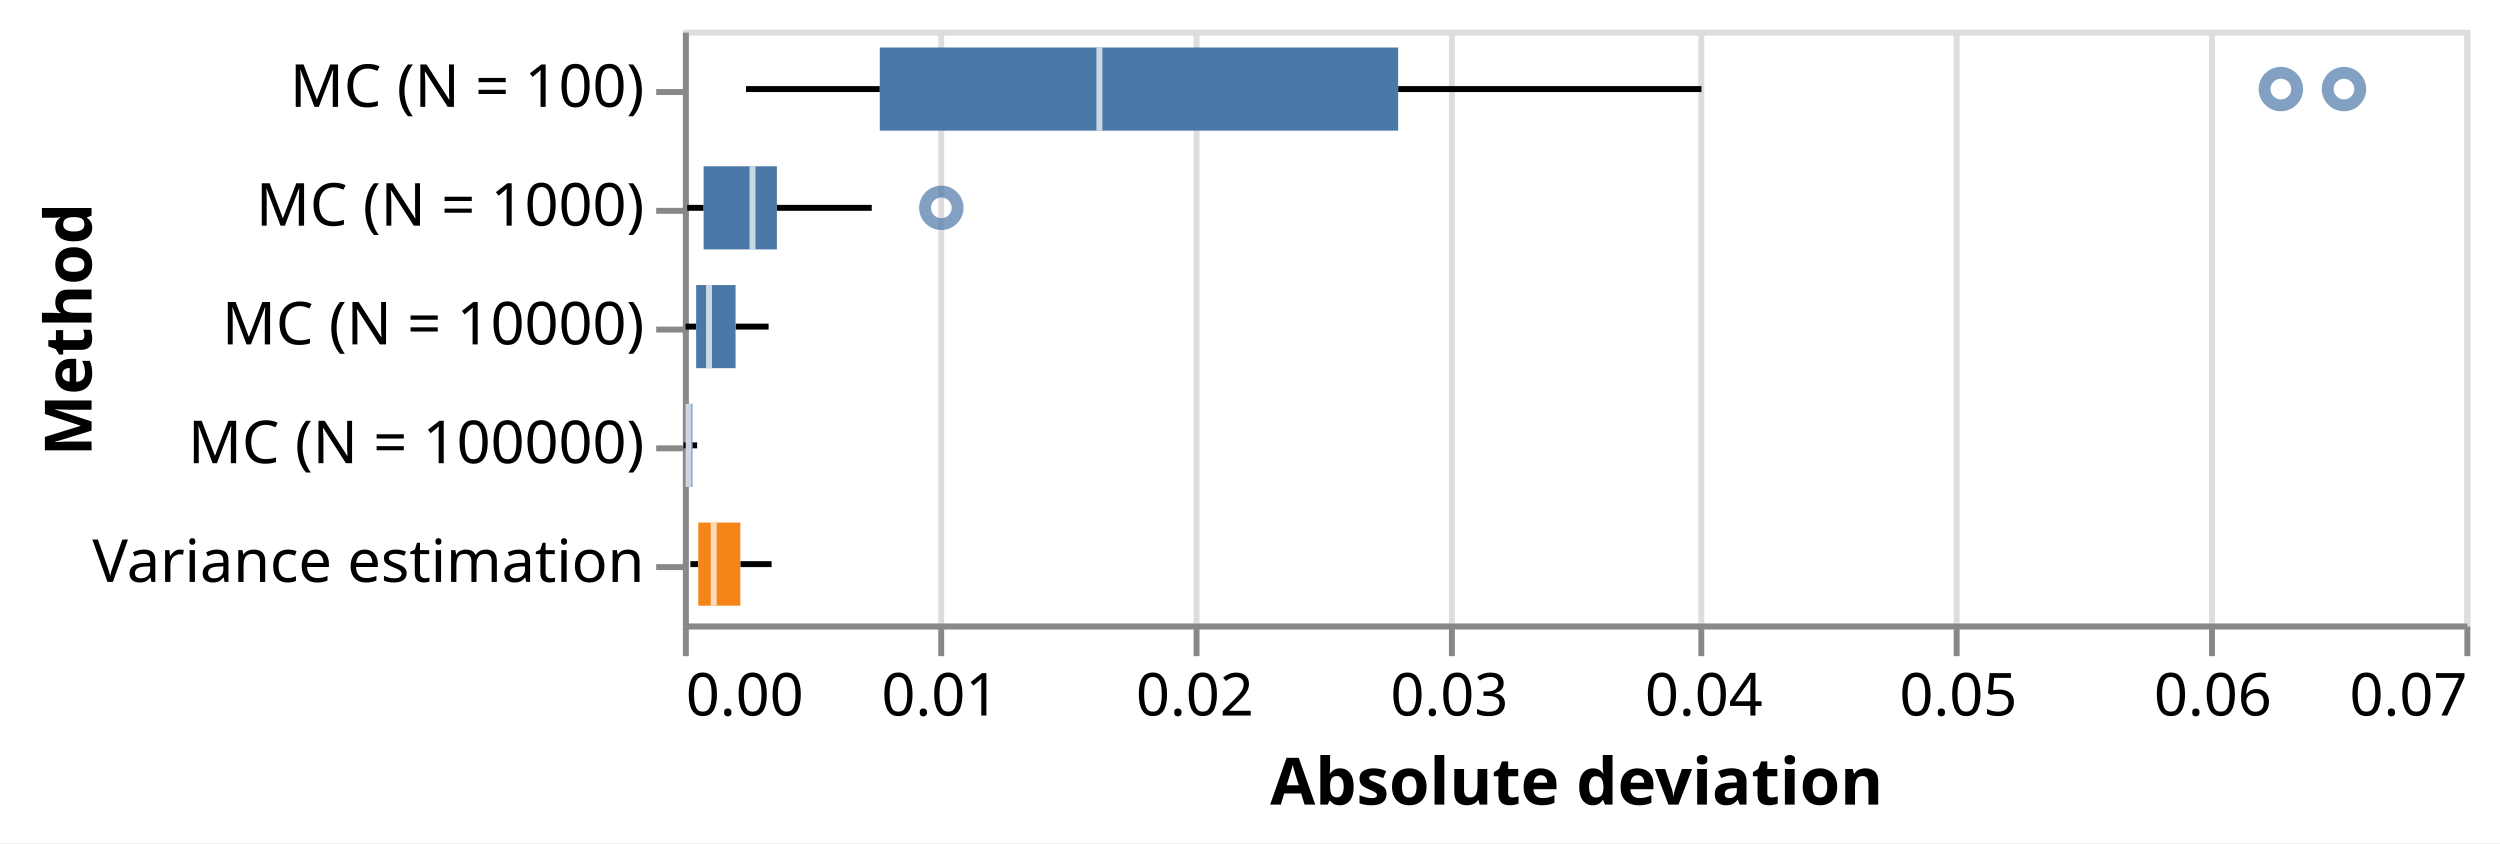
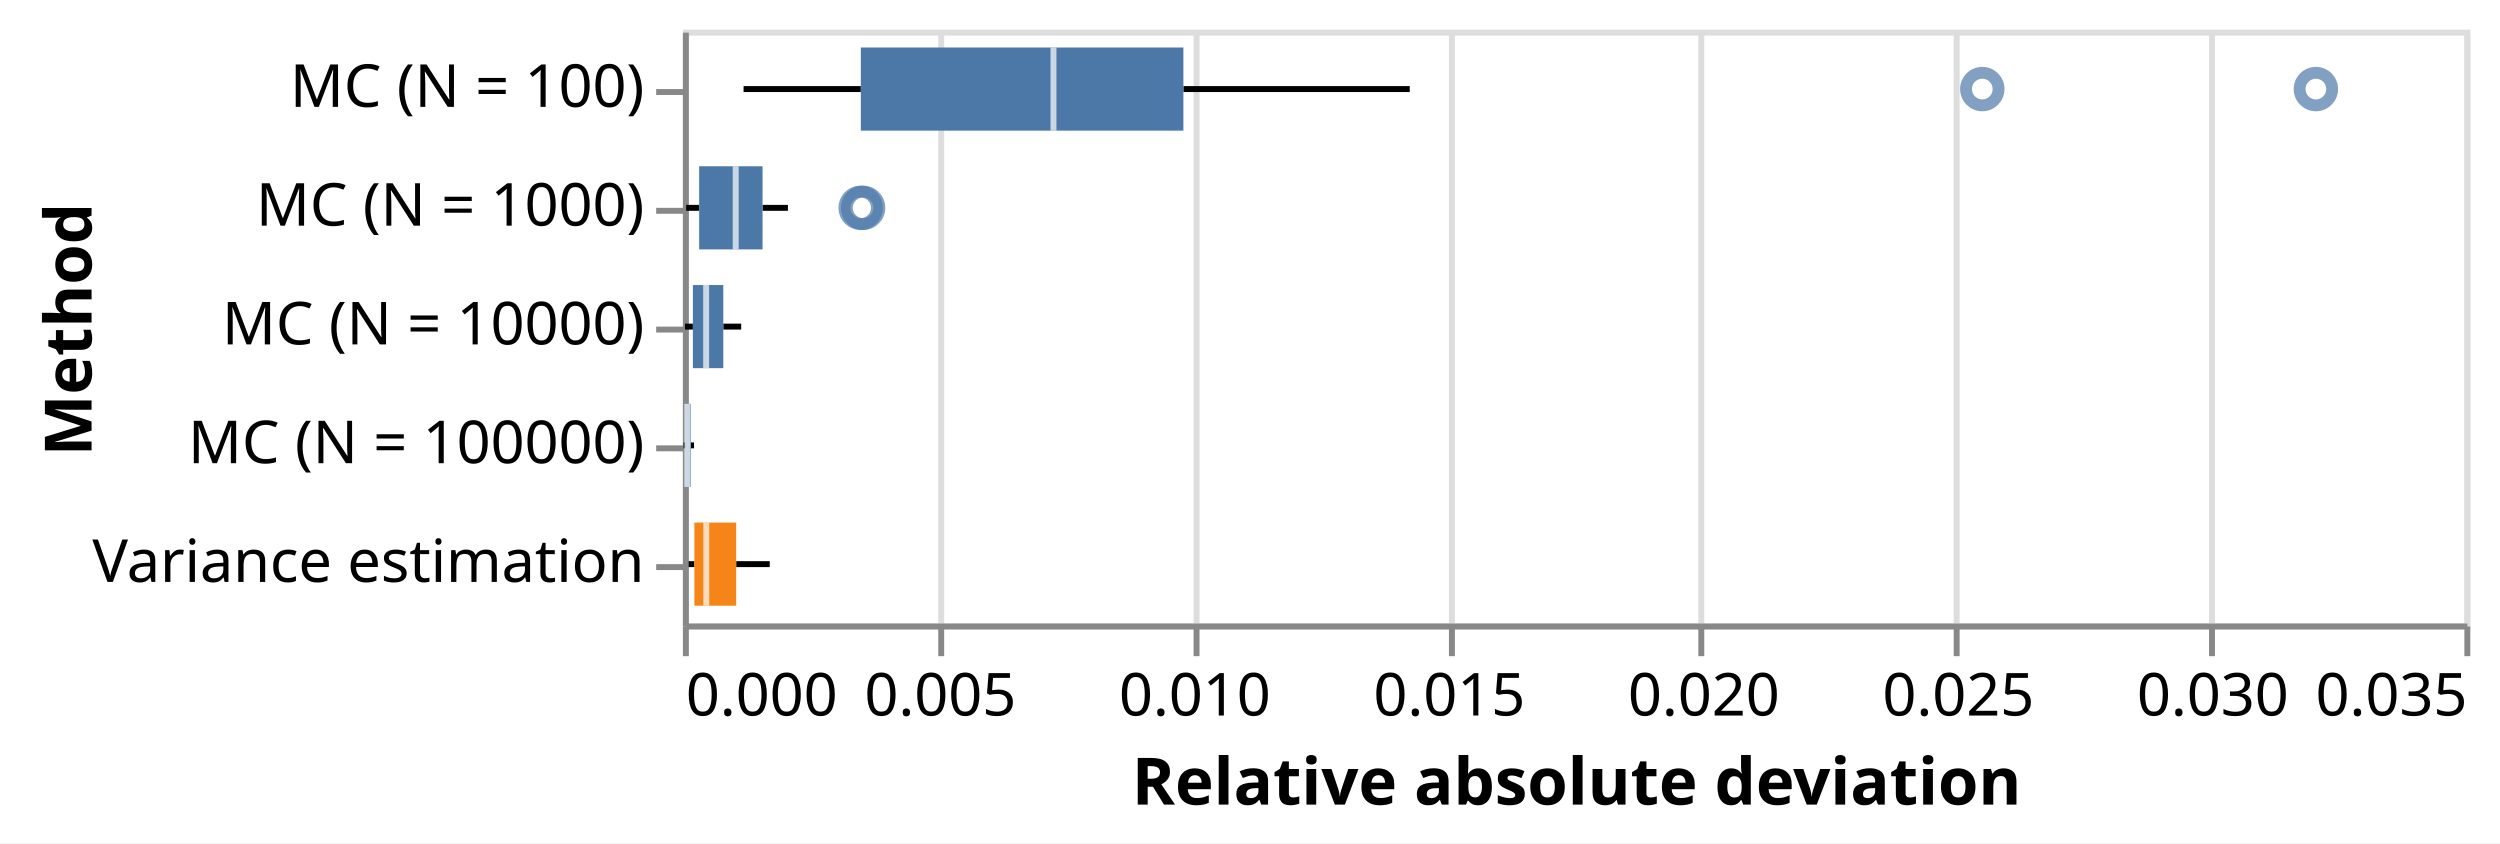
<svg xmlns="http://www.w3.org/2000/svg" version="1.1" class="marks" width="421" height="142" viewBox="0 0 421 142">
  <rect width="421" height="142" fill="white" />
  <g fill="none" stroke-miterlimit="10" transform="translate(115,5)">
    <g class="mark-group role-frame root" role="graphics-object" aria-roledescription="group mark container">
      <g transform="translate(0,0)">
        <path class="background" aria-hidden="true" d="M0.5,0.5h300v100h-300Z" stroke="#ddd" />
        <g>
          <g class="mark-group role-axis" aria-hidden="true">
            <g transform="translate(0.5,100.5)">
              <path class="background" aria-hidden="true" d="M0,0h0v0h0Z" pointer-events="none" />
              <g>
                <g class="mark-rule role-axis-grid" pointer-events="none">
                  <line transform="translate(0,0)" x2="0" y2="-100" stroke="#ddd" stroke-width="1" opacity="1" />
                  <line transform="translate(43,0)" x2="0" y2="-100" stroke="#ddd" stroke-width="1" opacity="1" />
                  <line transform="translate(86,0)" x2="0" y2="-100" stroke="#ddd" stroke-width="1" opacity="1" />
                  <line transform="translate(129,0)" x2="0" y2="-100" stroke="#ddd" stroke-width="1" opacity="1" />
                  <line transform="translate(171,0)" x2="0" y2="-100" stroke="#ddd" stroke-width="1" opacity="1" />
                  <line transform="translate(214,0)" x2="0" y2="-100" stroke="#ddd" stroke-width="1" opacity="1" />
                  <line transform="translate(257,0)" x2="0" y2="-100" stroke="#ddd" stroke-width="1" opacity="1" />
                  <line transform="translate(300,0)" x2="0" y2="-100" stroke="#ddd" stroke-width="1" opacity="1" />
                </g>
              </g>
              <path class="foreground" aria-hidden="true" d="" pointer-events="none" display="none" />
            </g>
          </g>
-           <g class="mark-group role-axis" role="graphics-symbol" aria-roledescription="axis" aria-label="X-axis titled 'Absolute deviation' for a linear scale with values from 0.00 to 0.07">
+           <g class="mark-group role-axis" role="graphics-symbol" aria-roledescription="axis" aria-label="X-axis titled 'Relative absolute deviation' for a linear scale with values from 0.000 to 0.035">
            <g transform="translate(0.5,100.5)">
              <path class="background" aria-hidden="true" d="M0,0h0v0h0Z" pointer-events="none" />
              <g>
                <g class="mark-rule role-axis-tick" pointer-events="none">
                  <line transform="translate(0,0)" x2="0" y2="5" stroke="#888" stroke-width="1" opacity="1" />
                  <line transform="translate(43,0)" x2="0" y2="5" stroke="#888" stroke-width="1" opacity="1" />
                  <line transform="translate(86,0)" x2="0" y2="5" stroke="#888" stroke-width="1" opacity="1" />
                  <line transform="translate(129,0)" x2="0" y2="5" stroke="#888" stroke-width="1" opacity="1" />
                  <line transform="translate(171,0)" x2="0" y2="5" stroke="#888" stroke-width="1" opacity="1" />
                  <line transform="translate(214,0)" x2="0" y2="5" stroke="#888" stroke-width="1" opacity="1" />
                  <line transform="translate(257,0)" x2="0" y2="5" stroke="#888" stroke-width="1" opacity="1" />
                  <line transform="translate(300,0)" x2="0" y2="5" stroke="#888" stroke-width="1" opacity="1" />
                </g>
                <g class="mark-text role-axis-label" pointer-events="none">
-                   <text text-anchor="start" transform="translate(0,15)" font-family="sans-serif" font-size="10px" fill="#000" opacity="1">0.00</text>
-                   <text text-anchor="middle" transform="translate(42.85714,15)" font-family="sans-serif" font-size="10px" fill="#000" opacity="1">0.01</text>
-                   <text text-anchor="middle" transform="translate(85.71429,15)" font-family="sans-serif" font-size="10px" fill="#000" opacity="1">0.02</text>
-                   <text text-anchor="middle" transform="translate(128.5714,15)" font-family="sans-serif" font-size="10px" fill="#000" opacity="1">0.03</text>
-                   <text text-anchor="middle" transform="translate(171.4286,15)" font-family="sans-serif" font-size="10px" fill="#000" opacity="1">0.04</text>
-                   <text text-anchor="middle" transform="translate(214.2857,15)" font-family="sans-serif" font-size="10px" fill="#000" opacity="1">0.05</text>
-                   <text text-anchor="middle" transform="translate(257.1429,15)" font-family="sans-serif" font-size="10px" fill="#000" opacity="1">0.06</text>
-                   <text text-anchor="end" transform="translate(300,15)" font-family="sans-serif" font-size="10px" fill="#000" opacity="1">0.07</text>
+                   <text text-anchor="start" transform="translate(0,15)" font-family="sans-serif" font-size="10px" fill="#000" opacity="1">0.000</text>
+                   <text text-anchor="middle" transform="translate(42.85714,15)" font-family="sans-serif" font-size="10px" fill="#000" opacity="1">0.005</text>
+                   <text text-anchor="middle" transform="translate(85.71429,15)" font-family="sans-serif" font-size="10px" fill="#000" opacity="1">0.010</text>
+                   <text text-anchor="middle" transform="translate(128.5714,15)" font-family="sans-serif" font-size="10px" fill="#000" opacity="1">0.015</text>
+                   <text text-anchor="middle" transform="translate(171.4286,15)" font-family="sans-serif" font-size="10px" fill="#000" opacity="1">0.020</text>
+                   <text text-anchor="middle" transform="translate(214.2857,15)" font-family="sans-serif" font-size="10px" fill="#000" opacity="1">0.025</text>
+                   <text text-anchor="middle" transform="translate(257.1429,15)" font-family="sans-serif" font-size="10px" fill="#000" opacity="1">0.030</text>
+                   <text text-anchor="end" transform="translate(300,15)" font-family="sans-serif" font-size="10px" fill="#000" opacity="1">0.035</text>
                </g>
                <g class="mark-rule role-axis-domain" pointer-events="none">
                  <line transform="translate(0,0)" x2="300" y2="0" stroke="#888" stroke-width="1" opacity="1" />
                </g>
                <g class="mark-text role-axis-title" pointer-events="none">
-                   <text text-anchor="middle" transform="translate(150,30)" font-family="sans-serif" font-size="11px" font-weight="bold" fill="#000" opacity="1">Absolute deviation</text>
+                   <text text-anchor="middle" transform="translate(150,30)" font-family="sans-serif" font-size="11px" font-weight="bold" fill="#000" opacity="1">Relative absolute deviation</text>
                </g>
              </g>
              <path class="foreground" aria-hidden="true" d="" pointer-events="none" display="none" />
            </g>
          </g>
          <g class="mark-group role-axis" role="graphics-symbol" aria-roledescription="axis" aria-label="Y-axis titled 'Method' for a discrete scale with 5 values: MC (N = 100), MC (N = 1000), MC (N = 10000), MC (N = 100000), Variance estimation">
            <g transform="translate(0.5,0.5)">
              <path class="background" aria-hidden="true" d="M0,0h0v0h0Z" pointer-events="none" />
              <g>
                <g class="mark-rule role-axis-tick" pointer-events="none">
                  <line transform="translate(0,10)" x2="-5" y2="0" stroke="#888" stroke-width="1" opacity="1" />
                  <line transform="translate(0,30)" x2="-5" y2="0" stroke="#888" stroke-width="1" opacity="1" />
                  <line transform="translate(0,50)" x2="-5" y2="0" stroke="#888" stroke-width="1" opacity="1" />
                  <line transform="translate(0,70)" x2="-5" y2="0" stroke="#888" stroke-width="1" opacity="1" />
                  <line transform="translate(0,90)" x2="-5" y2="0" stroke="#888" stroke-width="1" opacity="1" />
                </g>
                <g class="mark-text role-axis-label" pointer-events="none">
                  <text text-anchor="end" transform="translate(-7,12.5)" font-family="sans-serif" font-size="10px" fill="#000" opacity="1">MC (N = 100)</text>
                  <text text-anchor="end" transform="translate(-7,32.5)" font-family="sans-serif" font-size="10px" fill="#000" opacity="1">MC (N = 1000)</text>
                  <text text-anchor="end" transform="translate(-7,52.5)" font-family="sans-serif" font-size="10px" fill="#000" opacity="1">MC (N = 10000)</text>
                  <text text-anchor="end" transform="translate(-7,72.5)" font-family="sans-serif" font-size="10px" fill="#000" opacity="1">MC (N = 100000)</text>
                  <text text-anchor="end" transform="translate(-7,92.5)" font-family="sans-serif" font-size="10px" fill="#000" opacity="1">Variance estimation</text>
                </g>
                <g class="mark-rule role-axis-domain" pointer-events="none">
                  <line transform="translate(0,0)" x2="0" y2="100" stroke="#888" stroke-width="1" opacity="1" />
                </g>
                <g class="mark-text role-axis-title" pointer-events="none">
                  <text text-anchor="middle" transform="translate(-98.08008,50) rotate(-90) translate(0,-2)" font-family="sans-serif" font-size="11px" font-weight="bold" fill="#000" opacity="1">Method</text>
                </g>
              </g>
              <path class="foreground" aria-hidden="true" d="" pointer-events="none" display="none" />
            </g>
          </g>
          <g class="mark-symbol role-mark layer_0_layer_0_marks" role="graphics-object" aria-roledescription="symbol mark container">
-             <path aria-label="Absolute deviation: 0.0652694539346; Method: MC (N = 100); color: Monte Carlo" role="graphics-symbol" aria-roledescription="point" transform="translate(279.7262,10)" d="M2.739,0A2.739,2.739,0,1,1,-2.739,0A2.739,2.739,0,1,1,2.739,0" stroke="#4c78a8" stroke-width="2" opacity="0.7" />
-             <path aria-label="Absolute deviation: 0.0627896142888; Method: MC (N = 100); color: Monte Carlo" role="graphics-symbol" aria-roledescription="point" transform="translate(269.0983,10)" d="M2.739,0A2.739,2.739,0,1,1,-2.739,0A2.739,2.739,0,1,1,2.739,0" stroke="#4c78a8" stroke-width="2" opacity="0.7" />
-             <path aria-label="Absolute deviation: 0.0101552159681; Method: MC (N = 1000); color: Monte Carlo" role="graphics-symbol" aria-roledescription="point" transform="translate(43.52235,30)" d="M2.739,0A2.739,2.739,0,1,1,-2.739,0A2.739,2.739,0,1,1,2.739,0" stroke="#4c78a8" stroke-width="2" opacity="0.7" />
+             <path aria-label="Relative absolute deviation: 0.0255288201556; Method: MC (N = 100); color: Monte Carlo" role="graphics-symbol" aria-roledescription="point" transform="translate(218.8185,10)" d="M2.739,0A2.739,2.739,0,1,1,-2.739,0A2.739,2.739,0,1,1,2.739,0" stroke="#4c78a8" stroke-width="2" opacity="0.7" />
+             <path aria-label="Relative absolute deviation: 0.0320827046307; Method: MC (N = 100); color: Monte Carlo" role="graphics-symbol" aria-roledescription="point" transform="translate(274.9946,10)" d="M2.739,0A2.739,2.739,0,1,1,-2.739,0A2.739,2.739,0,1,1,2.739,0" stroke="#4c78a8" stroke-width="2" opacity="0.7" />
+             <path aria-label="Relative absolute deviation: 0.00349289044824; Method: MC (N = 1000); color: Monte Carlo" role="graphics-symbol" aria-roledescription="point" transform="translate(29.93906,30)" d="M2.739,0A2.739,2.739,0,1,1,-2.739,0A2.739,2.739,0,1,1,2.739,0" stroke="#4c78a8" stroke-width="2" opacity="0.7" />
+             <path aria-label="Relative absolute deviation: 0.00354077253138; Method: MC (N = 1000); color: Monte Carlo" role="graphics-symbol" aria-roledescription="point" transform="translate(30.34948,30)" d="M2.739,0A2.739,2.739,0,1,1,-2.739,0A2.739,2.739,0,1,1,2.739,0" stroke="#4c78a8" stroke-width="2" opacity="0.7" />
          </g>
          <g class="mark-rule role-mark layer_0_layer_1_layer_0_marks" aria-hidden="true">
-             <line transform="translate(10.62753,10)" x2="22.53" y2="0" stroke="black" />
-             <line transform="translate(0.7284353,30)" x2="2.762" y2="0" stroke="black" />
-             <line transform="translate(0.4522604,50)" x2="1.778" y2="0" stroke="black" />
-             <line transform="translate(0.1176611,70)" x2="0.437" y2="0" stroke="black" />
-             <line transform="translate(1.258037,90)" x2="1.33" y2="0" stroke="black" />
+             <line transform="translate(10.21915,10)" x2="19.744" y2="0" stroke="black" />
+             <line transform="translate(0.5453023,30)" x2="2.194" y2="0" stroke="black" />
+             <line transform="translate(0.3491562,50)" x2="1.334" y2="0" stroke="black" />
+             <line transform="translate(0.1200821,70)" x2="0.324" y2="0" stroke="black" />
+             <line transform="translate(0.9581915,90)" x2="0.975" y2="0" stroke="black" />
          </g>
          <g class="mark-rule role-mark layer_0_layer_1_layer_1_marks" aria-hidden="true">
-             <line transform="translate(120.4458,10)" x2="51.08" y2="0" stroke="black" />
-             <line transform="translate(15.82815,30)" x2="15.975" y2="0" stroke="black" />
-             <line transform="translate(8.86976,50)" x2="5.562" y2="0" stroke="black" />
-             <line transform="translate(1.595686,70)" x2="0.8" y2="0" stroke="black" />
-             <line transform="translate(9.671975,90)" x2="5.264" y2="0" stroke="black" />
+             <line transform="translate(84.28446,10)" x2="38.119" y2="0" stroke="black" />
+             <line transform="translate(13.4115,30)" x2="4.275" y2="0" stroke="black" />
+             <line transform="translate(6.803502,50)" x2="3.012" y2="0" stroke="black" />
+             <line transform="translate(1.317047,70)" x2="0.557" y2="0" stroke="black" />
+             <line transform="translate(8.974844,90)" x2="5.651" y2="0" stroke="black" />
          </g>
          <g class="mark-rect role-mark layer_1_layer_0_marks" role="graphics-object" aria-roledescription="rect mark container">
-             <path aria-label="Absolute deviation: 0.00773664229885; Method: MC (N = 100); upper_box_Absolute deviation: 0.0281040119012; color: Monte Carlo; Max of Absolute deviation: 0.0652694539346; Q3 of Absolute deviation: 0.0281040119012; Median of Absolute deviation: 0.0163655899952; Q1 of Absolute deviation: 0.00773664229885; Min of Absolute deviation: 0.00247975667463" role="graphics-symbol" aria-roledescription="box" d="M33.157,3h87.289v14h-87.289Z" fill="#4c78a8" />
-             <path aria-label="Absolute deviation: 0.000814380093165; Method: MC (N = 1000); upper_box_Absolute deviation: 0.00369323443949; color: Monte Carlo; Max of Absolute deviation: 0.0101552159681; Q3 of Absolute deviation: 0.00369323443949; Median of Absolute deviation: 0.00273455015394; Q1 of Absolute deviation: 0.000814380093165; Min of Absolute deviation: 0.000169968241434" role="graphics-symbol" aria-roledescription="box" d="M3.49,23h12.338v14h-12.338Z" fill="#4c78a8" />
-             <path aria-label="Absolute deviation: 0.000520371484517; Method: MC (N = 10000); upper_box_Absolute deviation: 0.00206961061669; color: Monte Carlo; Max of Absolute deviation: 0.00336738768996; Q3 of Absolute deviation: 0.00206961061669; Median of Absolute deviation: 0.00102604221074; Q1 of Absolute deviation: 0.000520371484517; Min of Absolute deviation: 0.000105527419578" role="graphics-symbol" aria-roledescription="box" d="M2.23,43h6.64v14h-6.64Z" fill="#4c78a8" />
-             <path aria-label="Absolute deviation: 0.000129424472539; Method: MC (N = 100000); upper_box_Absolute deviation: 0.00037232667523; color: Monte Carlo; Max of Absolute deviation: 0.000559078648341; Q3 of Absolute deviation: 0.00037232667523; Median of Absolute deviation: 0.000223431667722; Q1 of Absolute deviation: 0.000129424472539; Min of Absolute deviation: 0.000027454247215" role="graphics-symbol" aria-roledescription="box" d="M0.555,63h1.041v14h-1.041Z" fill="#4c78a8" />
-             <path aria-label="Absolute deviation: 0.000603772593632; Method: Variance estimation; upper_box_Absolute deviation: 0.00225679428202; color: Our method; Max of Absolute deviation: 0.00348510844597; Q3 of Absolute deviation: 0.00225679428202; Median of Absolute deviation: 0.00121078138807; Q1 of Absolute deviation: 0.000603772593632; Min of Absolute deviation: 0.000293541899858" role="graphics-symbol" aria-roledescription="box" d="M2.588,83h7.084v14h-7.084Z" fill="#f58518" />
+             <path aria-label="Relative absolute deviation: 0.0034957165457; Method: MC (N = 100); upper_box_Relative absolute deviation: 0.00983318663014; color: Monte Carlo; Max of Relative absolute deviation: 0.0320827046307; Q3 of Relative absolute deviation: 0.00983318663014; Median of Relative absolute deviation: 0.00728068464559; Q1 of Relative absolute deviation: 0.0034957165457; Min of Relative absolute deviation: 0.0011922342094" role="graphics-symbol" aria-roledescription="box" d="M29.963,3h54.321v14h-54.321Z" fill="#4c78a8" />
+             <path aria-label="Relative absolute deviation: 0.000319548448902; Method: MC (N = 1000); upper_box_Relative absolute deviation: 0.00156467507158; color: Monte Carlo; Max of Relative absolute deviation: 0.00354077253138; Q3 of Relative absolute deviation: 0.00156467507158; Median of Relative absolute deviation: 0.00103766388443; Q1 of Relative absolute deviation: 0.000319548448902; Min of Relative absolute deviation: 0.0000636186001563" role="graphics-symbol" aria-roledescription="box" d="M2.739,23h10.673v14h-10.673Z" fill="#4c78a8" />
+             <path aria-label="Relative absolute deviation: 0.000196397686258; Method: MC (N = 10000); upper_box_Relative absolute deviation: 0.000793741938277; color: Monte Carlo; Max of Relative absolute deviation: 0.00114510868786; Q3 of Relative absolute deviation: 0.000793741938277; Median of Relative absolute deviation: 0.000456463211634; Q1 of Relative absolute deviation: 0.000196397686258; Min of Relative absolute deviation: 0.0000407348873197" role="graphics-symbol" aria-roledescription="box" d="M1.683,43h5.12v14h-5.12Z" fill="#4c78a8" />
+             <path aria-label="Relative absolute deviation: 0.0000518659267504; Method: MC (N = 100000); upper_box_Relative absolute deviation: 0.000153655441754; color: Monte Carlo; Max of Relative absolute deviation: 0.000218672248746; Q3 of Relative absolute deviation: 0.000153655441754; Median of Relative absolute deviation: 0.0000871558008002; Q1 of Relative absolute deviation: 0.0000518659267504; Min of Relative absolute deviation: 0.0000140095807697" role="graphics-symbol" aria-roledescription="box" d="M0.445,63h0.872v14h-0.872Z" fill="#4c78a8" />
+             <path aria-label="Relative absolute deviation: 0.000225498812543; Method: Variance estimation; upper_box_Relative absolute deviation: 0.00104706517851; color: Our method; Max of Relative absolute deviation: 0.00170637647998; Q3 of Relative absolute deviation: 0.00104706517851; Median of Relative absolute deviation: 0.000459470769821; Q1 of Relative absolute deviation: 0.000225498812543; Min of Relative absolute deviation: 0.000111789003516" role="graphics-symbol" aria-roledescription="box" d="M1.933,83h7.042v14h-7.042Z" fill="#f58518" />
          </g>
          <g class="mark-rect role-mark layer_1_layer_1_marks" aria-hidden="true">
-             <path d="M69.638,3h1v14h-1Z" fill="white" opacity="0.7" />
-             <path d="M11.22,23h1v14h-1Z" fill="white" opacity="0.7" />
-             <path d="M3.897,43h1v14h-1Z" fill="white" opacity="0.7" />
-             <path d="M0.458,63h1v14h-1Z" fill="white" opacity="0.7" />
-             <path d="M4.689,83h1v14h-1Z" fill="white" opacity="0.7" />
+             <path d="M61.906,3h1v14h-1Z" fill="white" opacity="0.7" />
+             <path d="M8.394,23h1v14h-1Z" fill="white" opacity="0.7" />
+             <path d="M3.413,43h1v14h-1Z" fill="white" opacity="0.7" />
+             <path d="M0.247,63h1v14h-1Z" fill="white" opacity="0.7" />
+             <path d="M3.438,83h1v14h-1Z" fill="white" opacity="0.7" />
          </g>
        </g>
        <path class="foreground" aria-hidden="true" d="" display="none" />
      </g>
    </g>
  </g>
</svg>
